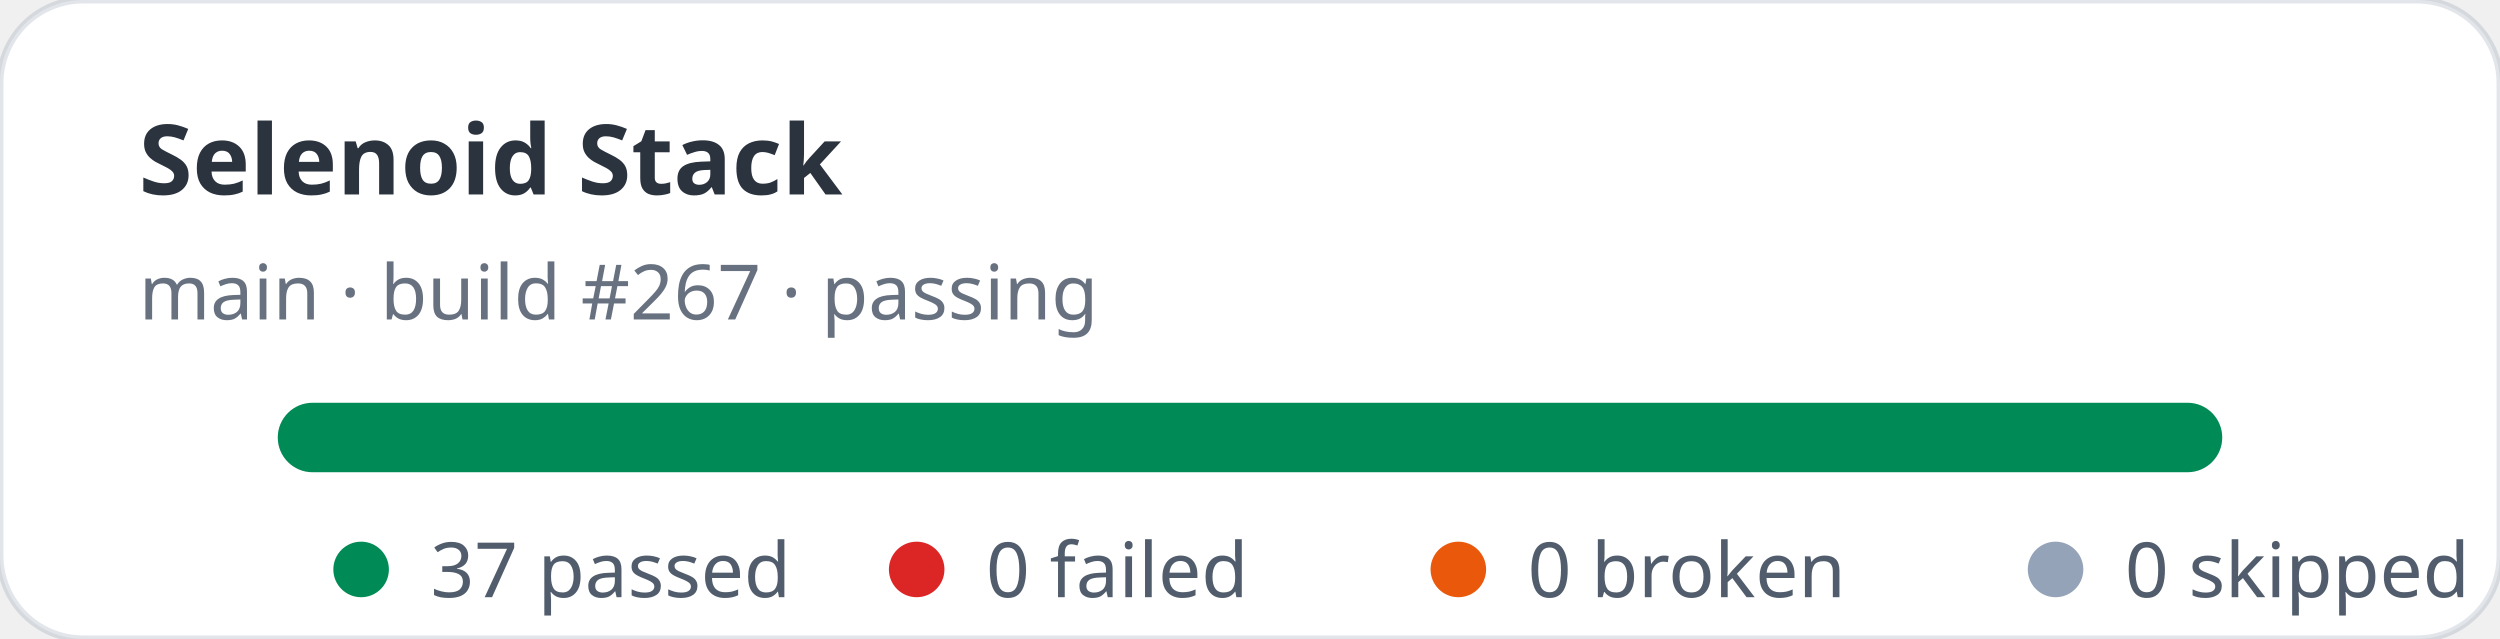
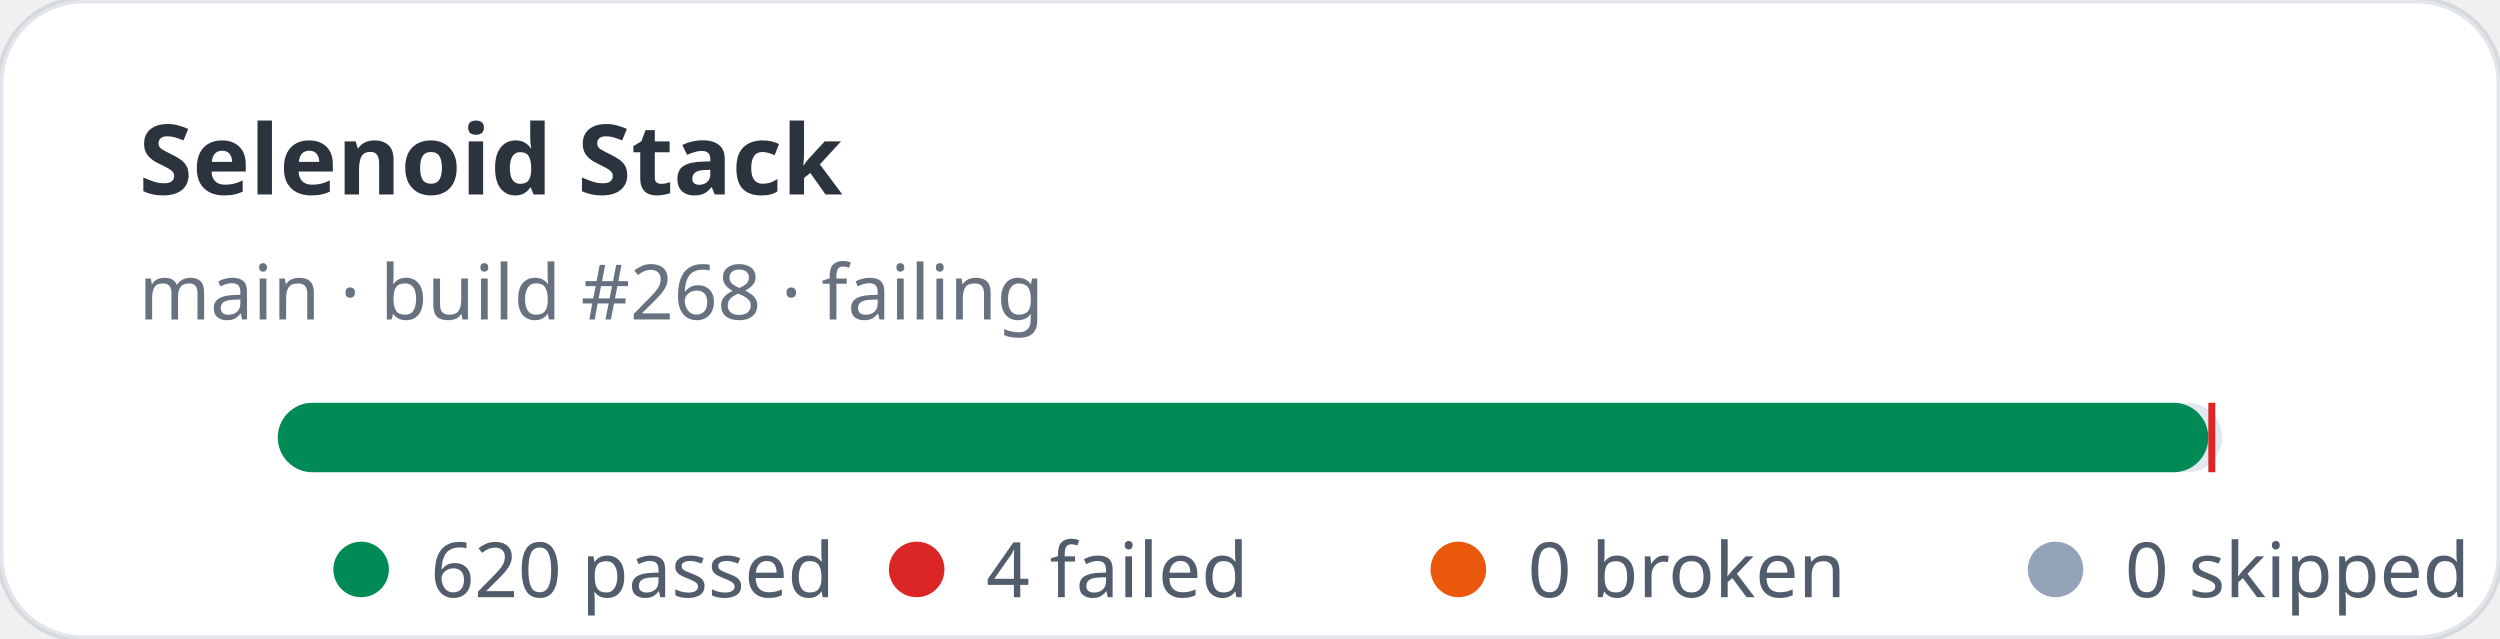
- <svg xmlns="http://www.w3.org/2000/svg" width="360" height="92" viewBox="0 0 360 92" role="img" aria-label="Selenoid Stack stats: 37 passed, 0 failed">
+ <svg xmlns="http://www.w3.org/2000/svg" width="360" height="92" viewBox="0 0 360 92" role="img" aria-label="Selenoid Stack stats: 620 passed, 4 failed">
  <rect width="360" height="92" rx="12" fill="#ffffff" stroke="rgba(11,48,86,0.12)" />
  <text x="20" y="28" fill="rgba(1,10,24,0.83)" font-family="ui-sans-serif,system-ui,sans-serif" font-size="14" font-weight="700">Selenoid Stack</text>
-   <text x="20" y="46" fill="rgba(2,19,44,0.6)" font-family="ui-sans-serif,system-ui,sans-serif" font-size="11">main · build #267 · passing</text>
+   <text x="20" y="46" fill="rgba(2,19,44,0.6)" font-family="ui-sans-serif,system-ui,sans-serif" font-size="11">main · build #268 · failing</text>
  <rect x="40" y="58" width="280" height="10" rx="5" fill="#e2e8f0" />
-   <rect x="40" y="58" width="280" height="10" rx="5" fill="#008a56" />
+   <rect x="40" y="58" width="278" height="10" rx="5" fill="#008a56" />
+   <rect x="318" y="58" width="1" height="10" fill="#dc2626" />
  <g font-family="ui-sans-serif,system-ui,sans-serif" font-size="11" fill="rgba(1,18,40,0.68)">
    <circle cx="52" cy="82" r="4" fill="#008a56" />
-     <text x="62" y="86">37 passed</text>
+     <text x="62" y="86">620 passed</text>
    <circle cx="132" cy="82" r="4" fill="#dc2626" />
-     <text x="142" y="86">0 failed</text>
+     <text x="142" y="86">4 failed</text>
    <circle cx="210" cy="82" r="4" fill="#ea580c" />
    <text x="220" y="86">0 broken</text>
    <circle cx="296" cy="82" r="4" fill="#94a3b8" />
    <text x="306" y="86">0 skipped</text>
  </g>
</svg>
